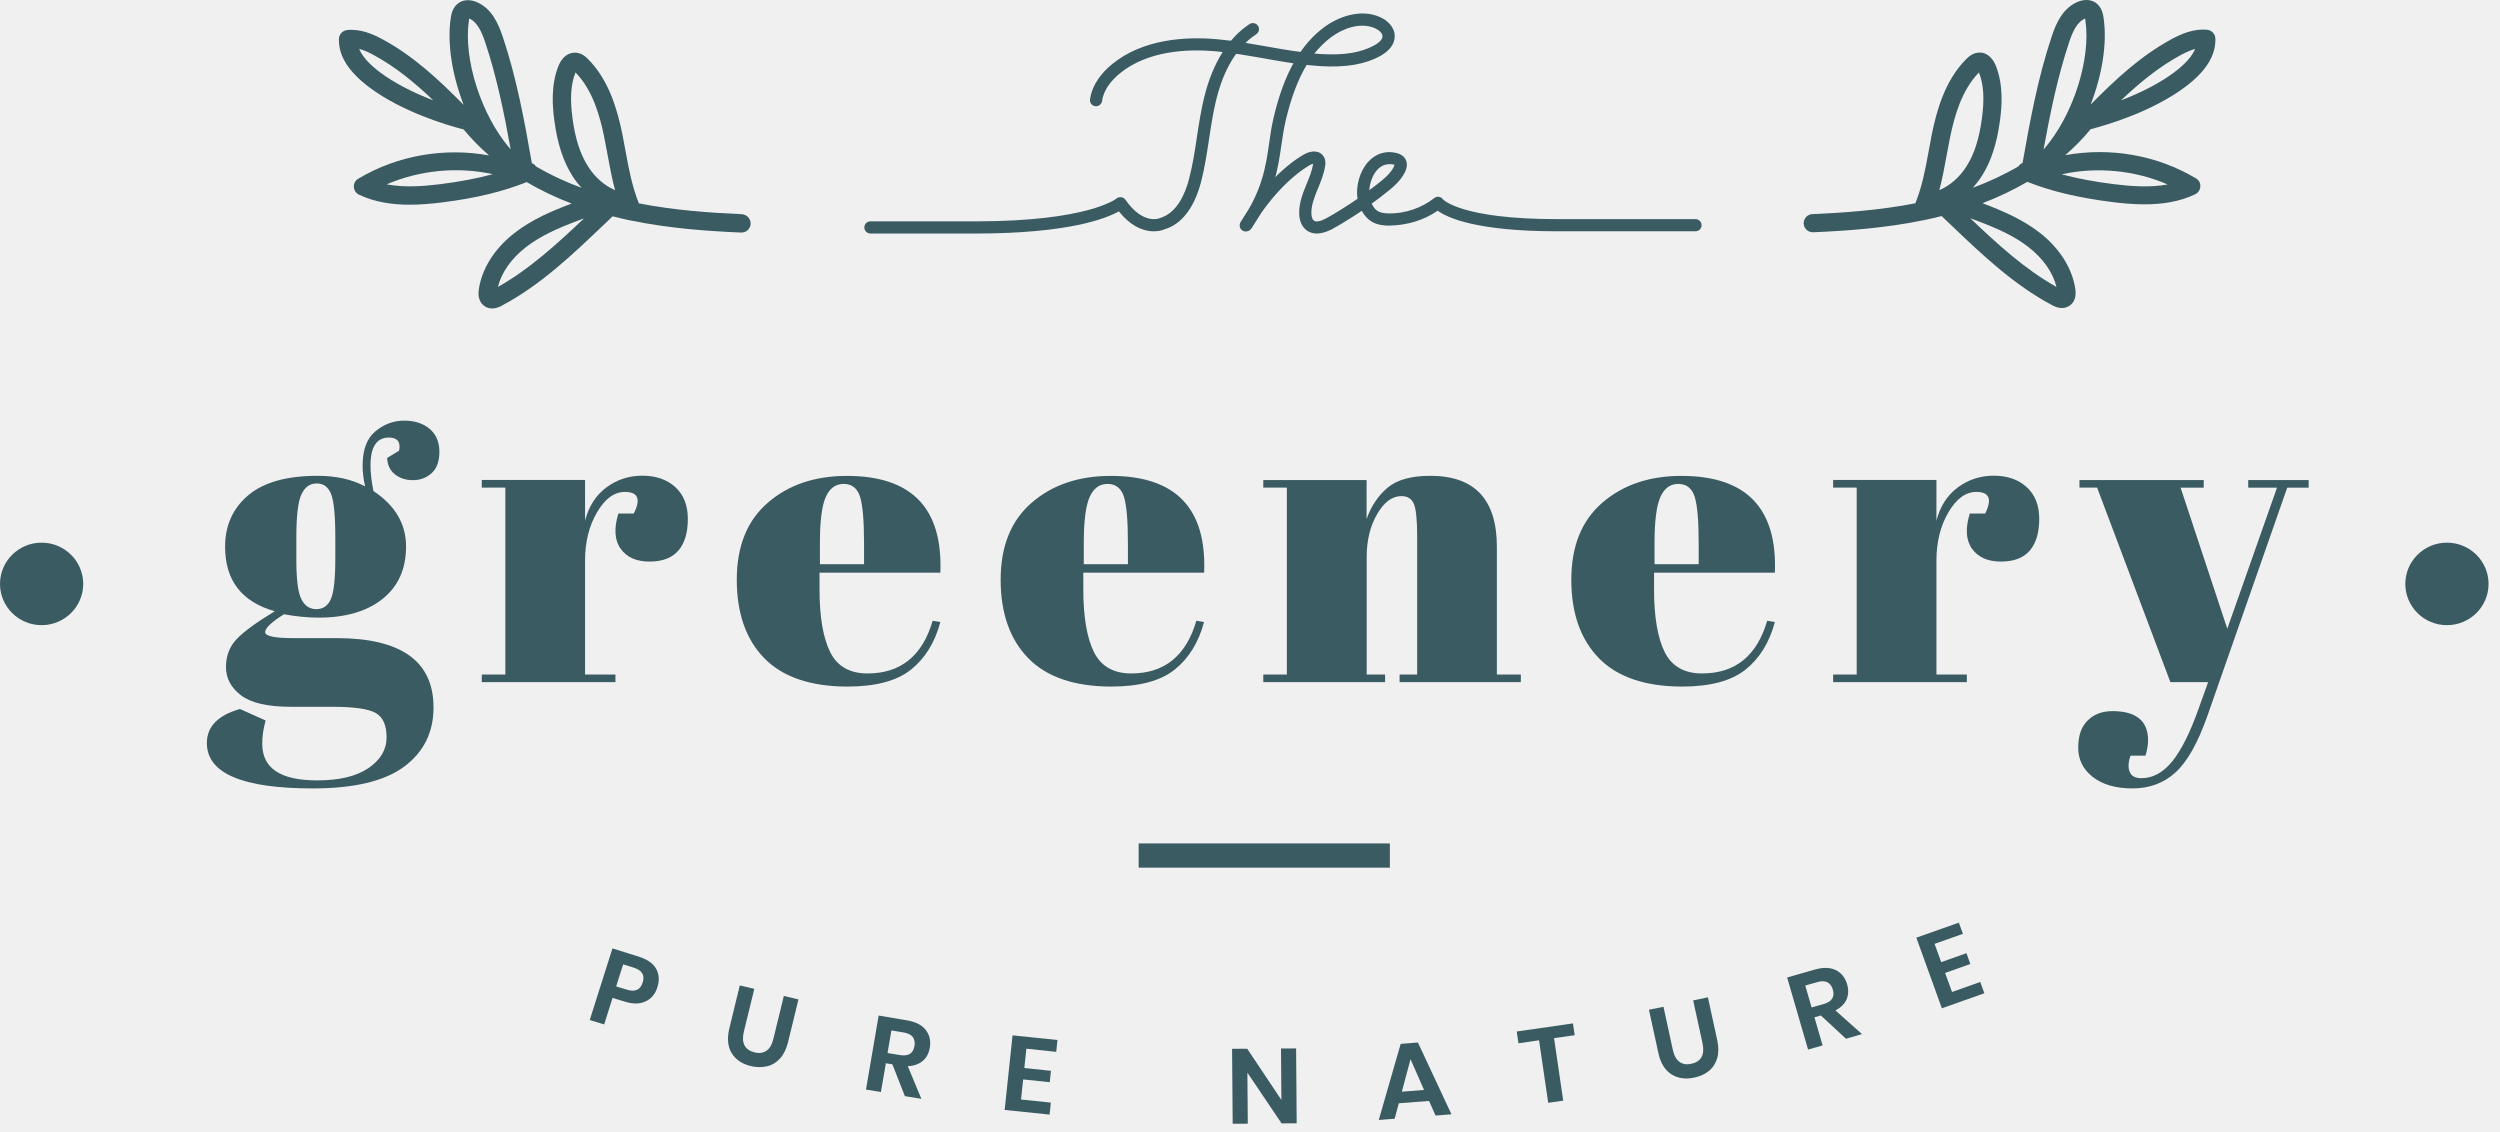
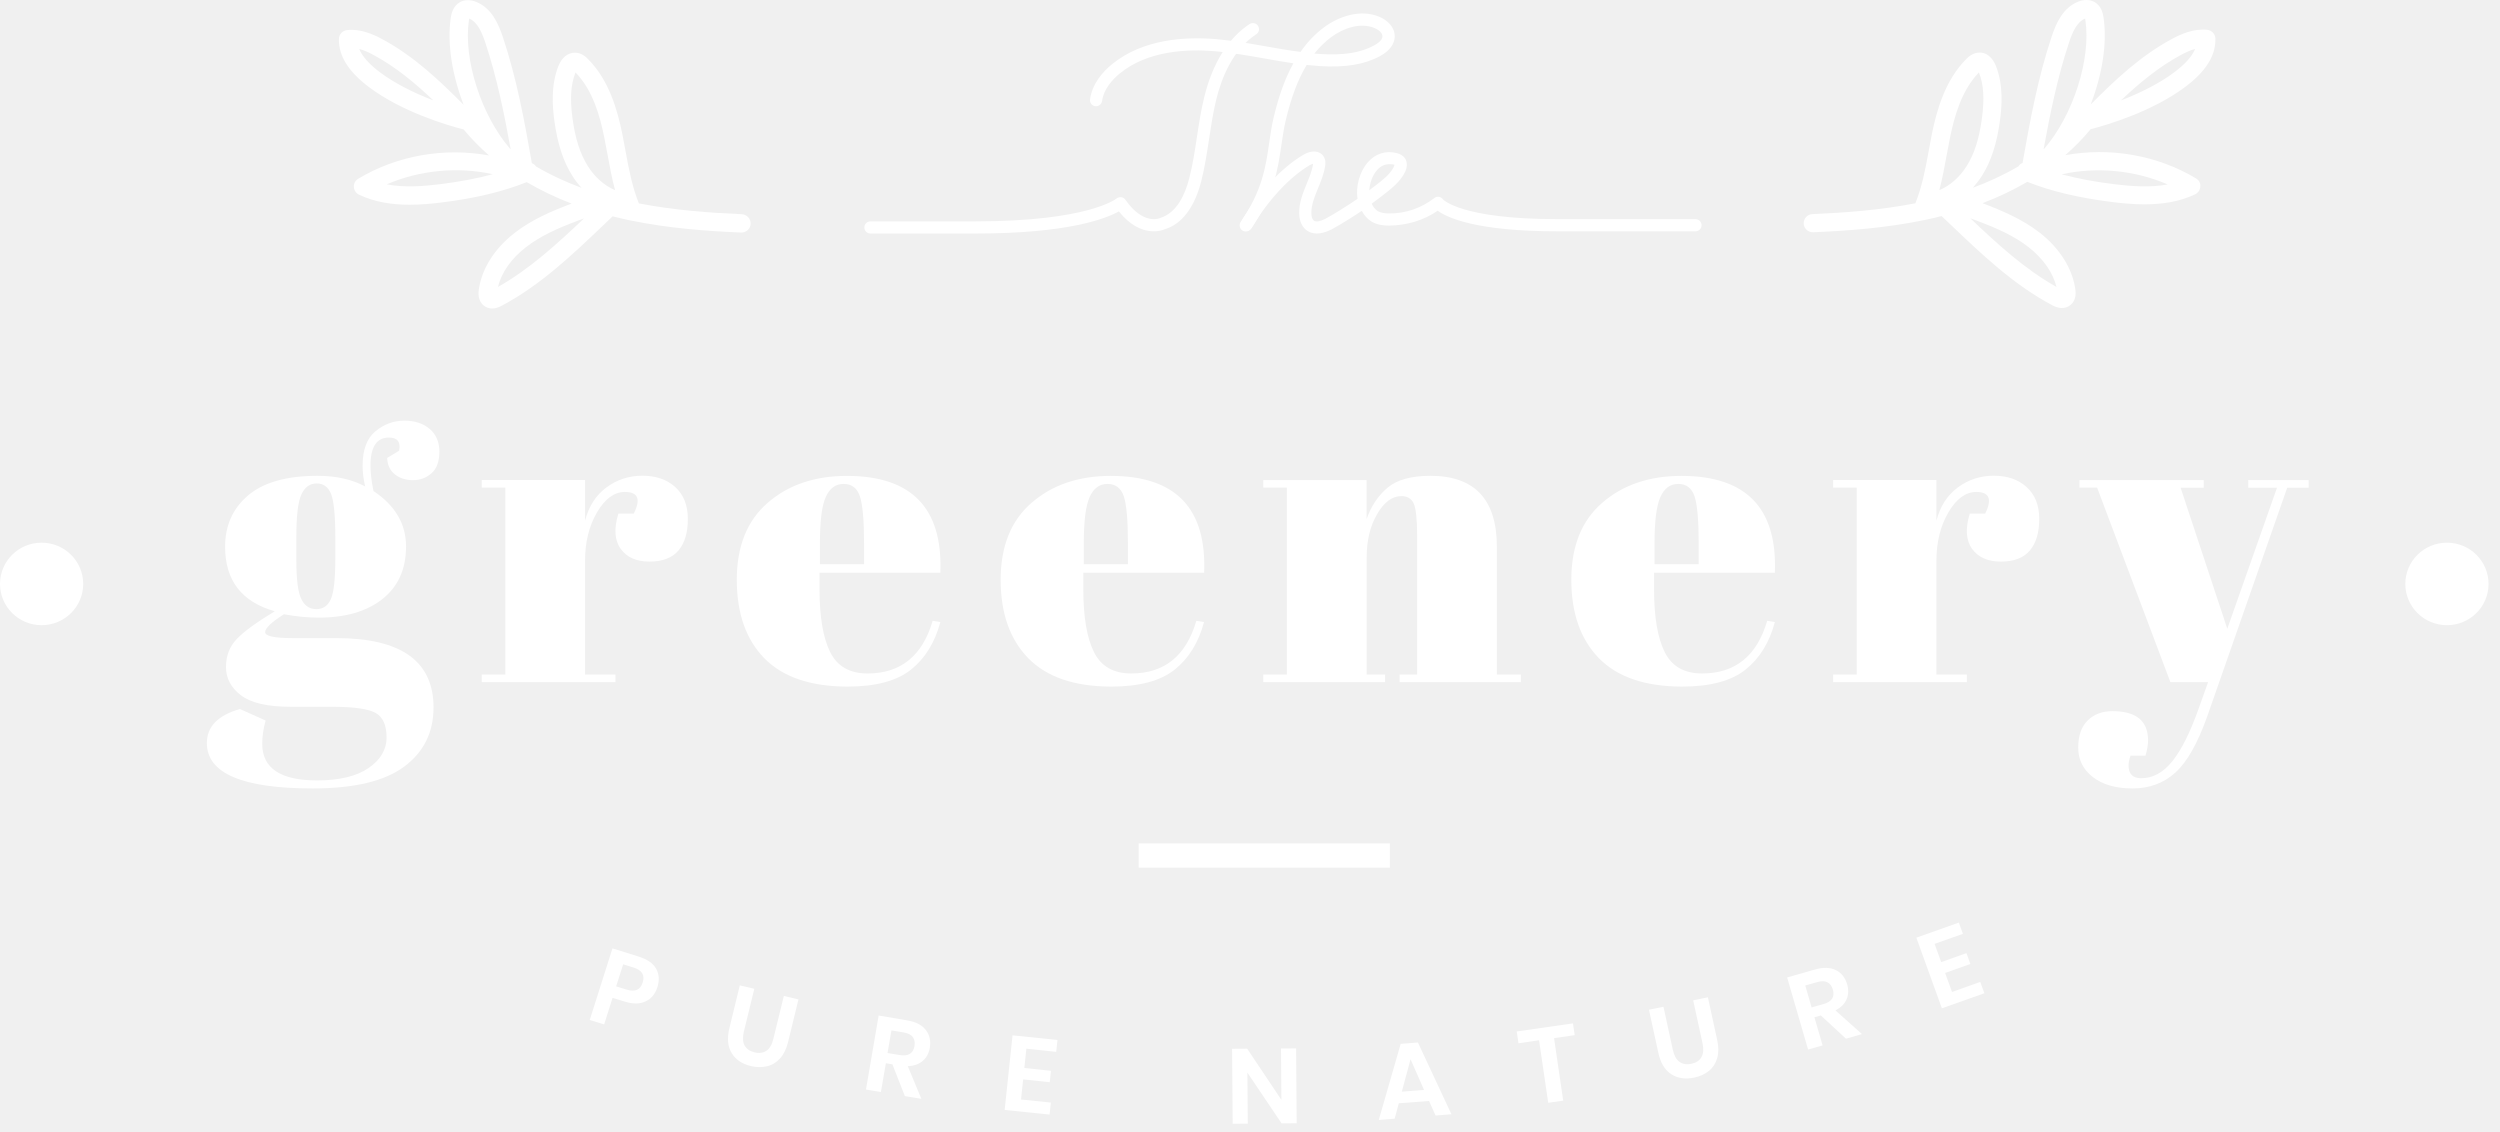
<svg xmlns="http://www.w3.org/2000/svg" width="95" height="43" viewBox="0 0 95 43" fill="none">
-   <path d="M14.712 17.401L15.167 17.126C15.234 16.792 15.101 16.627 14.778 16.627C14.312 16.627 14.079 16.983 14.079 17.691C14.079 17.97 14.116 18.294 14.193 18.661C15.019 19.208 15.43 19.912 15.43 20.768C15.43 21.623 15.13 22.288 14.534 22.761C13.938 23.235 13.127 23.47 12.109 23.47C11.686 23.47 11.246 23.426 10.79 23.341C10.313 23.642 10.076 23.87 10.076 24.02C10.076 24.171 10.424 24.248 11.116 24.248H12.779C15.241 24.248 16.474 25.125 16.474 26.88C16.474 27.827 16.104 28.576 15.36 29.13C14.615 29.685 13.456 29.96 11.883 29.96C9.202 29.96 7.861 29.384 7.861 28.235C7.861 27.611 8.28 27.181 9.117 26.942L10.094 27.379C10.005 27.691 9.965 27.989 9.965 28.268C9.965 29.193 10.661 29.655 12.049 29.655C12.897 29.655 13.549 29.497 14.004 29.186C14.46 28.873 14.69 28.484 14.69 28.022C14.69 27.559 14.553 27.251 14.275 27.093C13.997 26.935 13.445 26.858 12.623 26.858H11.046C10.168 26.858 9.539 26.711 9.157 26.421C8.776 26.131 8.587 25.771 8.587 25.349C8.587 24.923 8.724 24.567 8.994 24.285C9.265 23.998 9.75 23.646 10.442 23.227C9.183 22.871 8.554 22.056 8.554 20.775C8.554 19.968 8.846 19.318 9.431 18.822C10.016 18.326 10.898 18.081 12.068 18.081C12.771 18.081 13.375 18.216 13.875 18.484C13.808 18.194 13.779 17.93 13.779 17.695C13.779 17.093 13.941 16.656 14.267 16.388C14.593 16.12 14.956 15.984 15.36 15.984C15.763 15.984 16.085 16.091 16.33 16.3C16.574 16.509 16.697 16.799 16.697 17.163C16.697 17.53 16.6 17.802 16.404 17.978C16.208 18.154 15.971 18.246 15.697 18.246C15.419 18.246 15.193 18.172 15.012 18.029C14.819 17.879 14.723 17.673 14.712 17.401ZM11.261 20.423V21.293C11.261 22.012 11.323 22.504 11.449 22.761C11.575 23.018 11.764 23.147 12.02 23.147C12.275 23.147 12.46 23.022 12.571 22.768C12.686 22.515 12.742 21.998 12.742 21.212V20.423C12.742 19.582 12.686 19.031 12.579 18.767C12.471 18.503 12.29 18.371 12.034 18.371C11.779 18.371 11.586 18.506 11.457 18.782C11.323 19.057 11.261 19.604 11.261 20.423Z" fill="#3A5B62" />
-   <path d="M23.746 18.693C23.343 18.693 22.991 18.95 22.687 19.468C22.384 19.985 22.232 20.598 22.232 21.307V25.631H23.387V25.921H18.307V25.631H19.203V18.528H18.307V18.238H22.232V19.787C22.372 19.24 22.643 18.818 23.046 18.52C23.446 18.223 23.905 18.076 24.413 18.076C24.924 18.076 25.338 18.219 25.657 18.506C25.975 18.792 26.138 19.196 26.138 19.717C26.138 20.238 26.02 20.639 25.779 20.921C25.538 21.2 25.175 21.34 24.679 21.34C24.183 21.34 23.82 21.178 23.587 20.855C23.354 20.532 23.324 20.084 23.498 19.515H24.083C24.361 18.968 24.246 18.693 23.746 18.693Z" fill="#3A5B62" />
-   <path d="M29.046 25.015C28.346 24.299 27.998 23.304 27.998 22.03C27.998 20.756 28.391 19.78 29.179 19.101C29.964 18.422 30.968 18.084 32.182 18.084C34.645 18.084 35.83 19.31 35.733 21.762H31.142V22.394C31.142 23.447 31.279 24.244 31.549 24.784C31.819 25.323 32.293 25.591 32.967 25.591C34.226 25.591 35.052 24.923 35.441 23.59L35.733 23.638C35.526 24.413 35.156 25.015 34.619 25.444C34.082 25.874 33.275 26.09 32.201 26.09C30.797 26.087 29.746 25.727 29.046 25.015ZM31.157 21.439H32.834V20.65C32.834 19.78 32.782 19.185 32.678 18.866C32.575 18.55 32.367 18.389 32.06 18.389C31.749 18.389 31.523 18.558 31.375 18.895C31.227 19.233 31.157 19.817 31.157 20.646V21.439Z" fill="#3A5B62" />
-   <path d="M39.077 25.015C38.377 24.299 38.025 23.304 38.025 22.03C38.025 20.756 38.418 19.78 39.207 19.101C39.992 18.422 40.995 18.084 42.21 18.084C44.672 18.084 45.857 19.31 45.757 21.762H41.166V22.394C41.166 23.447 41.303 24.244 41.573 24.784C41.843 25.323 42.317 25.591 42.987 25.591C44.246 25.591 45.072 24.923 45.461 23.59L45.753 23.638C45.546 24.413 45.176 25.015 44.639 25.444C44.102 25.874 43.295 26.09 42.221 26.09C40.825 26.087 39.777 25.727 39.077 25.015ZM41.184 21.439H42.861V20.65C42.861 19.78 42.81 19.185 42.706 18.866C42.602 18.55 42.395 18.389 42.087 18.389C41.776 18.389 41.551 18.558 41.403 18.895C41.254 19.233 41.184 19.817 41.184 20.646V21.439Z" fill="#3A5B62" />
-   <path d="M48.005 18.243H51.93V19.726C52.104 19.23 52.371 18.834 52.726 18.533C53.085 18.232 53.626 18.081 54.355 18.081C56.036 18.081 56.881 18.98 56.881 20.776V25.632H57.792V25.922H53.185V25.632H53.852V20.387C53.852 19.74 53.807 19.326 53.722 19.135C53.637 18.947 53.478 18.852 53.252 18.852C52.904 18.852 52.596 19.08 52.334 19.531C52.067 19.983 51.934 20.533 51.934 21.176V25.632H52.633V25.922H48.005V25.632H48.901V18.529H48.005V18.243Z" fill="#3A5B62" />
-   <path d="M60.762 25.015C60.062 24.299 59.71 23.304 59.71 22.03C59.71 20.756 60.102 19.78 60.891 19.101C61.676 18.422 62.68 18.084 63.894 18.084C66.357 18.084 67.542 19.31 67.445 21.762H62.854V22.394C62.854 23.447 62.991 24.244 63.261 24.784C63.531 25.323 64.005 25.591 64.679 25.591C65.938 25.591 66.764 24.923 67.153 23.59L67.445 23.638C67.238 24.413 66.868 25.015 66.331 25.444C65.794 25.874 64.987 26.09 63.913 26.09C62.513 26.087 61.461 25.727 60.762 25.015ZM62.872 21.439H64.55V20.65C64.55 19.78 64.498 19.185 64.394 18.866C64.29 18.55 64.083 18.389 63.776 18.389C63.465 18.389 63.239 18.558 63.091 18.895C62.943 19.233 62.872 19.817 62.872 20.646V21.439Z" fill="#3A5B62" />
-   <path d="M75.099 18.693C74.699 18.693 74.343 18.95 74.04 19.468C73.736 19.985 73.584 20.598 73.584 21.307V25.631H74.74V25.921H69.659V25.631H70.555V18.528H69.659V18.238H73.584V19.787C73.725 19.24 73.995 18.818 74.399 18.52C74.799 18.223 75.258 18.076 75.765 18.076C76.276 18.076 76.691 18.219 77.009 18.506C77.328 18.792 77.491 19.196 77.491 19.717C77.491 20.238 77.372 20.639 77.132 20.921C76.895 21.2 76.528 21.34 76.032 21.34C75.539 21.34 75.173 21.178 74.939 20.855C74.706 20.532 74.677 20.084 74.851 19.515H75.436C75.71 18.968 75.595 18.693 75.099 18.693Z" fill="#3A5B62" />
-   <path d="M79.02 18.532V18.242H83.741V18.532H82.863L84.637 23.892L86.526 18.532H85.433V18.242H87.729V18.532H86.914L83.871 27.233C83.511 28.242 83.112 28.951 82.667 29.354C82.223 29.758 81.678 29.96 81.038 29.96C80.397 29.96 79.894 29.813 79.523 29.523C79.153 29.233 78.972 28.863 78.972 28.411C78.972 27.959 79.09 27.614 79.331 27.379C79.568 27.141 79.883 27.023 80.275 27.023C81.175 27.023 81.627 27.394 81.627 28.136C81.627 28.297 81.593 28.492 81.53 28.716H80.96C80.871 28.962 80.864 29.167 80.927 29.329C80.993 29.49 81.138 29.571 81.367 29.571C81.812 29.571 82.208 29.354 82.556 28.918C82.904 28.481 83.234 27.816 83.549 26.924L83.908 25.922H82.475L79.69 18.529H79.02V18.532Z" fill="#3A5B62" />
-   <path d="M47.339 8.797C47.294 8.797 47.25 8.786 47.209 8.757C47.102 8.687 47.076 8.544 47.146 8.437C47.968 7.24 48.101 6.326 48.227 5.442C48.275 5.122 48.32 4.792 48.401 4.454C48.594 3.639 48.838 2.964 49.149 2.406C48.772 2.351 48.394 2.284 48.027 2.218C47.424 2.112 46.798 2.002 46.179 1.947C45.109 1.855 43.606 1.925 42.547 2.795C42.277 3.019 41.94 3.378 41.88 3.837C41.862 3.962 41.743 4.05 41.621 4.036C41.495 4.021 41.403 3.903 41.421 3.779C41.503 3.173 41.917 2.718 42.255 2.442C43.436 1.473 45.061 1.389 46.224 1.488C46.861 1.543 47.498 1.657 48.112 1.763C48.542 1.84 48.979 1.917 49.42 1.972C49.679 1.598 49.979 1.286 50.316 1.036C50.853 0.636 51.693 0.324 52.43 0.644C52.708 0.765 53.004 1.022 53 1.385C52.997 1.671 52.8 1.936 52.445 2.13C51.852 2.453 51.13 2.571 50.157 2.512C49.99 2.501 49.819 2.486 49.653 2.468C49.323 3.015 49.064 3.705 48.861 4.561C48.786 4.876 48.742 5.181 48.694 5.508C48.557 6.444 48.416 7.413 47.535 8.698C47.487 8.764 47.413 8.797 47.339 8.797ZM49.945 2.035C50.023 2.042 50.105 2.046 50.182 2.053C51.06 2.108 51.704 2.005 52.219 1.726C52.312 1.675 52.534 1.539 52.534 1.381C52.534 1.253 52.389 1.132 52.241 1.069C51.682 0.831 51.023 1.088 50.59 1.407C50.353 1.583 50.142 1.793 49.945 2.035Z" fill="#3A5B62" />
-   <path d="M50.037 8.874C49.874 8.874 49.752 8.822 49.663 8.76C49.485 8.635 49.381 8.415 49.37 8.136C49.355 7.717 49.507 7.343 49.656 6.979C49.759 6.726 49.859 6.488 49.896 6.242C49.896 6.234 49.896 6.231 49.9 6.223C49.867 6.231 49.822 6.245 49.77 6.275C49 6.73 48.174 7.618 47.567 8.653C47.5 8.764 47.36 8.8 47.249 8.738C47.138 8.675 47.1 8.532 47.163 8.422C47.811 7.321 48.696 6.37 49.533 5.878C49.852 5.691 50.163 5.72 50.303 5.955C50.389 6.091 50.363 6.245 50.355 6.311C50.307 6.612 50.196 6.888 50.085 7.156C49.948 7.486 49.822 7.802 49.833 8.121C49.837 8.25 49.874 8.349 49.929 8.385C50.007 8.441 50.17 8.415 50.366 8.312C50.563 8.209 50.755 8.088 50.948 7.971L51.04 7.912C51.225 7.798 51.403 7.681 51.585 7.556C51.514 7.079 51.666 6.513 51.985 6.157C52.277 5.83 52.67 5.709 53.088 5.819C53.221 5.856 53.325 5.922 53.388 6.014C53.484 6.157 53.484 6.344 53.388 6.543C53.203 6.917 52.855 7.181 52.551 7.416L52.444 7.501C52.34 7.582 52.233 7.662 52.125 7.739C52.173 7.842 52.248 7.96 52.362 8.026C52.459 8.081 52.588 8.106 52.781 8.11C53.399 8.117 54.014 7.908 54.503 7.526C54.554 7.486 54.614 7.468 54.68 7.479C54.743 7.49 54.799 7.523 54.836 7.578C54.836 7.578 55.502 8.327 59.172 8.327H64.426C64.556 8.327 64.66 8.43 64.66 8.558C64.66 8.687 64.556 8.789 64.426 8.789H59.172C56.128 8.789 55.014 8.283 54.632 8.007C54.088 8.382 53.447 8.565 52.777 8.573C52.588 8.573 52.344 8.551 52.129 8.426C51.977 8.334 51.844 8.195 51.748 8.011C51.599 8.11 51.451 8.209 51.3 8.301L51.207 8.36C51.007 8.485 50.803 8.609 50.596 8.72C50.366 8.833 50.185 8.874 50.037 8.874ZM52.81 6.238C52.621 6.238 52.462 6.311 52.329 6.462C52.159 6.653 52.051 6.946 52.033 7.229C52.07 7.2 52.111 7.17 52.148 7.141L52.259 7.057C52.536 6.844 52.825 6.623 52.962 6.344C52.984 6.297 52.988 6.267 52.988 6.26C52.929 6.242 52.87 6.238 52.81 6.238Z" fill="#3A5B62" />
-   <path d="M37.077 8.874H33.078C32.948 8.874 32.845 8.771 32.845 8.642C32.845 8.514 32.948 8.411 33.078 8.411H37.077C41.35 8.411 42.409 7.556 42.42 7.548C42.472 7.504 42.539 7.49 42.602 7.493C42.669 7.501 42.728 7.537 42.765 7.589C43.442 8.565 44.065 8.297 44.087 8.283C44.735 8.084 45.042 7.357 45.19 6.777C45.324 6.264 45.405 5.728 45.483 5.206C45.56 4.703 45.638 4.186 45.764 3.679C46.079 2.402 46.671 1.447 47.482 0.915C47.59 0.845 47.734 0.874 47.804 0.981C47.875 1.087 47.845 1.23 47.738 1.3C46.838 1.888 46.412 2.978 46.216 3.789C46.097 4.274 46.02 4.784 45.946 5.276C45.864 5.808 45.783 6.355 45.646 6.891C45.39 7.886 44.909 8.518 44.257 8.712C44.253 8.716 43.387 9.123 42.517 8.033C42.024 8.308 40.584 8.874 37.077 8.874Z" fill="#3A5B62" />
-   <path d="M23.277 37.92L22.958 38.929L22.41 38.76L23.273 36.04L24.273 36.352C24.595 36.455 24.817 36.605 24.932 36.811C25.047 37.017 25.065 37.252 24.98 37.516C24.898 37.776 24.747 37.956 24.528 38.055C24.31 38.158 24.043 38.158 23.732 38.059L23.277 37.92ZM24.421 37.34C24.465 37.204 24.462 37.086 24.406 36.991C24.354 36.895 24.243 36.822 24.073 36.767L23.68 36.646L23.414 37.483L23.806 37.604C24.128 37.707 24.332 37.619 24.421 37.34Z" fill="#3A5B62" />
-   <path d="M28.664 37.575L28.267 39.201C28.216 39.418 28.223 39.594 28.293 39.726C28.364 39.858 28.49 39.946 28.671 39.99C28.852 40.034 29.001 40.012 29.127 39.928C29.249 39.843 29.338 39.693 29.389 39.473L29.786 37.846L30.341 37.979L29.945 39.605C29.882 39.862 29.782 40.067 29.641 40.222C29.5 40.376 29.338 40.475 29.145 40.519C28.953 40.563 28.749 40.563 28.534 40.512C28.197 40.431 27.956 40.269 27.805 40.02C27.653 39.774 27.623 39.458 27.716 39.073L28.112 37.446L28.664 37.575Z" fill="#3A5B62" />
-   <path d="M34.385 41.653L33.911 40.445L33.663 40.404L33.474 41.498L32.907 41.403L33.389 38.591L34.47 38.774C34.799 38.829 35.036 38.951 35.181 39.142C35.325 39.329 35.377 39.553 35.333 39.813C35.296 40.026 35.207 40.195 35.062 40.316C34.918 40.437 34.729 40.507 34.496 40.514L35.011 41.755L34.385 41.653ZM33.726 40.015L34.192 40.092C34.514 40.147 34.703 40.034 34.751 39.747C34.773 39.611 34.751 39.501 34.688 39.41C34.622 39.321 34.507 39.263 34.34 39.233L33.874 39.156L33.726 40.015Z" fill="#3A5B62" />
-   <path d="M39.002 39.85L38.925 40.585L39.936 40.691L39.891 41.124L38.88 41.018L38.799 41.781L39.932 41.899L39.884 42.354L38.177 42.178L38.477 39.344L40.184 39.52L40.136 39.971L39.002 39.85Z" fill="#3A5B62" />
-   <path d="M49.274 42.685L48.7 42.689L47.401 40.761L47.416 42.7L46.842 42.703L46.819 39.855L47.393 39.851L48.693 41.797L48.678 39.843L49.252 39.84L49.274 42.685Z" fill="#3A5B62" />
-   <path d="M54.303 41.836L53.155 41.924L52.996 42.512L52.393 42.559L53.226 39.667L53.881 39.615L55.155 42.343L54.551 42.391L54.303 41.836ZM54.114 41.418L53.6 40.25L53.27 41.484L54.114 41.418Z" fill="#3A5B62" />
-   <path d="M59.772 38.889L59.839 39.337L59.054 39.45L59.402 41.825L58.832 41.906L58.484 39.531L57.702 39.645L57.636 39.197L59.772 38.889Z" fill="#3A5B62" />
-   <path d="M63.212 38.257L63.567 39.891C63.615 40.111 63.697 40.262 63.819 40.35C63.938 40.438 64.093 40.464 64.275 40.423C64.456 40.386 64.582 40.302 64.656 40.17C64.73 40.041 64.741 39.865 64.697 39.649L64.341 38.015L64.9 37.898L65.256 39.531C65.311 39.788 65.311 40.016 65.252 40.214C65.193 40.412 65.089 40.574 64.938 40.695C64.786 40.82 64.6 40.904 64.382 40.948C64.045 41.022 63.752 40.977 63.508 40.82C63.264 40.662 63.097 40.39 63.016 40.005L62.66 38.371L63.212 38.257Z" fill="#3A5B62" />
-   <path d="M70.148 39.472L69.192 38.588L68.948 38.657L69.259 39.726L68.707 39.884L67.911 37.145L68.963 36.844C69.285 36.752 69.552 36.76 69.763 36.866C69.977 36.972 70.118 37.152 70.192 37.406C70.251 37.611 70.244 37.802 70.17 37.975C70.096 38.147 69.955 38.287 69.748 38.397L70.755 39.296L70.148 39.472ZM68.841 38.283L69.296 38.155C69.611 38.063 69.729 37.883 69.648 37.604C69.611 37.472 69.54 37.38 69.444 37.329C69.344 37.277 69.215 37.273 69.055 37.321L68.6 37.45L68.841 38.283Z" fill="#3A5B62" />
-   <path d="M73.514 35.867L73.766 36.561L74.725 36.22L74.873 36.631L73.914 36.972L74.177 37.695L75.25 37.314L75.406 37.743L73.791 38.316L72.821 35.632L74.436 35.06L74.591 35.485L73.514 35.867Z" fill="#3A5B62" />
-   <path d="M52.815 32.05H43.269V32.971H52.815V32.05Z" fill="#3A5B62" />
-   <path d="M28.187 8.139C26.987 8.088 25.636 7.992 24.277 7.728C24.029 7.111 23.899 6.451 23.773 5.753C23.733 5.529 23.692 5.305 23.647 5.085C23.462 4.186 23.148 3.047 22.34 2.24C22.274 2.174 22.103 2.001 21.852 2.001C21.848 2.001 21.848 2.001 21.844 2.001C21.574 2.001 21.348 2.188 21.218 2.512C20.929 3.249 20.992 4.05 21.066 4.589C21.185 5.467 21.403 6.135 21.752 6.686C21.855 6.851 21.974 7.001 22.1 7.137C21.559 6.939 20.966 6.674 20.37 6.326C20.33 6.267 20.274 6.223 20.211 6.201C19.933 4.608 19.633 2.974 19.108 1.407C18.93 0.874 18.671 0.302 18.093 0.07C17.871 -0.018 17.652 -0.014 17.478 0.081C17.197 0.239 17.149 0.551 17.13 0.672C16.982 1.656 17.186 2.864 17.619 3.984C16.701 3.059 15.731 2.137 14.538 1.495C14.179 1.3 13.701 1.087 13.19 1.142C13.016 1.161 12.883 1.304 12.879 1.48C12.864 2.126 13.242 2.724 14.035 3.319C15.268 4.241 16.934 4.744 17.619 4.92C17.908 5.268 18.23 5.599 18.585 5.907C16.893 5.599 15.101 5.9 13.613 6.792C13.501 6.858 13.438 6.979 13.446 7.104C13.453 7.229 13.527 7.343 13.642 7.398C14.253 7.688 14.916 7.779 15.571 7.779C16.001 7.779 16.427 7.739 16.827 7.688C18.089 7.53 19.108 7.28 20.015 6.92C20.544 7.229 21.111 7.504 21.722 7.735C20.978 8.014 20.2 8.345 19.545 8.859C18.785 9.453 18.304 10.217 18.193 11.014C18.137 11.403 18.323 11.579 18.437 11.649C18.526 11.704 18.619 11.722 18.704 11.722C18.871 11.722 19.015 11.645 19.074 11.612C20.541 10.834 21.752 9.677 22.922 8.561L23.281 8.22C23.496 8.275 23.707 8.323 23.921 8.371C23.929 8.374 23.936 8.374 23.947 8.374C25.417 8.679 26.873 8.782 28.161 8.837C28.165 8.837 28.172 8.837 28.176 8.837C28.361 8.837 28.517 8.69 28.524 8.506C28.532 8.312 28.38 8.15 28.187 8.139ZM14.453 2.757C14.035 2.445 13.768 2.148 13.649 1.858C13.846 1.909 14.035 2.001 14.209 2.097C15.046 2.548 15.779 3.161 16.467 3.815C15.675 3.51 14.968 3.143 14.453 2.757ZM21.866 2.761C21.866 2.757 21.866 2.757 21.87 2.754C22.533 3.433 22.803 4.428 22.962 5.224C23.007 5.441 23.047 5.661 23.088 5.882C23.17 6.326 23.251 6.781 23.373 7.225C22.973 7.056 22.607 6.741 22.34 6.315C22.048 5.852 21.859 5.272 21.755 4.494C21.655 3.749 21.689 3.216 21.866 2.761ZM17.819 0.768C17.823 0.742 17.826 0.72 17.83 0.705C18.141 0.83 18.315 1.238 18.441 1.616C18.878 2.93 19.16 4.31 19.404 5.669C19.396 5.661 19.389 5.658 19.382 5.65C18.286 4.38 17.601 2.247 17.819 0.768ZM16.738 6.998C16.086 7.078 15.364 7.133 14.694 7.005C15.949 6.465 17.393 6.326 18.723 6.619C18.134 6.781 17.478 6.902 16.738 6.998ZM18.922 10.903C19.056 10.357 19.426 9.828 19.978 9.398C20.529 8.969 21.177 8.679 21.977 8.378C22.051 8.352 22.122 8.323 22.192 8.301C21.181 9.255 20.13 10.224 18.922 10.903Z" fill="#3A5B62" />
-   <path d="M83.452 6.781C81.963 5.889 80.175 5.588 78.479 5.897C78.834 5.588 79.156 5.258 79.445 4.909C80.13 4.733 81.793 4.23 83.03 3.309C83.822 2.718 84.2 2.116 84.185 1.469C84.181 1.297 84.048 1.15 83.874 1.132C83.356 1.08 82.882 1.293 82.526 1.484C81.334 2.127 80.364 3.044 79.445 3.973C79.879 2.853 80.082 1.649 79.934 0.665C79.916 0.548 79.871 0.232 79.586 0.074C79.412 -0.021 79.194 -0.025 78.971 0.063C78.394 0.295 78.135 0.867 77.96 1.4C77.438 2.964 77.138 4.601 76.857 6.194C76.79 6.216 76.739 6.264 76.698 6.323C76.102 6.671 75.509 6.936 74.969 7.134C75.094 6.994 75.209 6.844 75.313 6.682C75.661 6.132 75.879 5.464 75.998 4.586C76.072 4.047 76.135 3.246 75.846 2.508C75.717 2.182 75.476 1.983 75.213 1.998C74.961 2.002 74.791 2.174 74.724 2.237C73.913 3.048 73.599 4.182 73.413 5.082C73.369 5.306 73.328 5.53 73.287 5.754C73.162 6.451 73.032 7.108 72.784 7.725C71.425 7.989 70.073 8.085 68.874 8.136C68.681 8.143 68.533 8.305 68.54 8.496C68.548 8.683 68.703 8.826 68.888 8.826C68.892 8.826 68.9 8.826 68.903 8.826C70.192 8.771 71.647 8.668 73.117 8.364C73.124 8.364 73.132 8.36 73.139 8.36C73.354 8.316 73.565 8.265 73.78 8.21L74.135 8.547C75.305 9.663 76.516 10.82 77.983 11.598C78.042 11.631 78.186 11.704 78.353 11.704C78.438 11.704 78.531 11.686 78.62 11.631C78.734 11.561 78.92 11.389 78.864 10.999C78.753 10.207 78.272 9.439 77.513 8.845C76.857 8.334 76.079 8.004 75.335 7.721C75.942 7.49 76.509 7.218 77.038 6.91C77.946 7.27 78.968 7.512 80.234 7.674C80.634 7.725 81.06 7.765 81.489 7.765C82.141 7.765 82.808 7.674 83.415 7.384C83.53 7.328 83.607 7.215 83.611 7.09C83.626 6.969 83.563 6.848 83.452 6.781ZM82.859 2.097C83.034 2.005 83.222 1.91 83.415 1.859C83.296 2.149 83.026 2.446 82.608 2.758C82.093 3.143 81.386 3.511 80.597 3.815C81.289 3.158 82.026 2.549 82.859 2.097ZM78.623 1.616C78.749 1.234 78.92 0.831 79.234 0.706C79.238 0.721 79.242 0.743 79.245 0.768C79.464 2.248 78.779 4.381 77.679 5.654C77.672 5.658 77.664 5.665 77.657 5.669C77.905 4.311 78.186 2.931 78.623 1.616ZM73.976 5.882C74.017 5.662 74.058 5.442 74.102 5.225C74.265 4.432 74.535 3.437 75.198 2.754C75.198 2.758 75.198 2.758 75.202 2.762C75.38 3.213 75.413 3.749 75.313 4.498C75.209 5.273 75.024 5.853 74.728 6.319C74.465 6.737 74.095 7.057 73.695 7.226C73.813 6.778 73.895 6.323 73.976 5.882ZM78.146 10.904C76.935 10.225 75.883 9.259 74.872 8.294C74.943 8.32 75.017 8.345 75.091 8.375C75.894 8.676 76.542 8.966 77.09 9.395C77.642 9.828 78.012 10.357 78.146 10.904ZM80.327 6.998C79.582 6.906 78.931 6.781 78.342 6.624C79.671 6.33 81.119 6.466 82.371 7.009C81.704 7.134 80.982 7.079 80.327 6.998Z" fill="#3A5B62" />
-   <path d="M1.581 23.756C2.454 23.756 3.162 23.054 3.162 22.189C3.162 21.323 2.454 20.621 1.581 20.621C0.708 20.621 0 21.323 0 22.189C0 23.054 0.708 23.756 1.581 23.756Z" fill="#3A5B62" />
-   <path d="M92.984 23.756C93.857 23.756 94.565 23.054 94.565 22.189C94.565 21.323 93.857 20.621 92.984 20.621C92.11 20.621 91.402 21.323 91.402 22.189C91.402 23.054 92.11 23.756 92.984 23.756Z" fill="#3A5B62" />
+   <path d="M14.712 17.402L15.167 17.127C15.234 16.793 15.101 16.627 14.778 16.627C14.312 16.627 14.079 16.983 14.079 17.692C14.079 17.971 14.116 18.294 14.193 18.661C15.019 19.208 15.43 19.913 15.43 20.768C15.43 21.624 15.13 22.288 14.534 22.762C13.938 23.235 13.127 23.47 12.109 23.47C11.686 23.47 11.246 23.426 10.79 23.342C10.313 23.643 10.076 23.87 10.076 24.021C10.076 24.171 10.424 24.248 11.116 24.248H12.779C15.241 24.248 16.474 25.126 16.474 26.881C16.474 27.828 16.104 28.577 15.36 29.131C14.615 29.685 13.456 29.961 11.883 29.961C9.202 29.961 7.861 29.384 7.861 28.235C7.861 27.611 8.28 27.182 9.117 26.943L10.094 27.38C10.005 27.692 9.965 27.989 9.965 28.268C9.965 29.193 10.661 29.656 12.049 29.656C12.897 29.656 13.549 29.498 14.004 29.186C14.46 28.874 14.69 28.485 14.69 28.022C14.69 27.56 14.553 27.251 14.275 27.093C13.997 26.936 13.445 26.858 12.623 26.858H11.046C10.168 26.858 9.539 26.712 9.157 26.422C8.776 26.132 8.587 25.772 8.587 25.35C8.587 24.924 8.724 24.568 8.994 24.285C9.265 23.999 9.75 23.646 10.442 23.228C9.183 22.872 8.554 22.057 8.554 20.776C8.554 19.968 8.846 19.318 9.431 18.823C10.016 18.327 10.898 18.081 12.068 18.081C12.771 18.081 13.375 18.217 13.875 18.485C13.808 18.195 13.779 17.93 13.779 17.696C13.779 17.093 13.941 16.657 14.267 16.389C14.593 16.121 14.956 15.985 15.36 15.985C15.763 15.985 16.085 16.091 16.33 16.301C16.574 16.51 16.697 16.8 16.697 17.163C16.697 17.53 16.6 17.802 16.404 17.978C16.208 18.154 15.971 18.246 15.697 18.246C15.419 18.246 15.193 18.173 15.012 18.03C14.819 17.879 14.723 17.674 14.712 17.402ZM11.261 20.423V21.293C11.261 22.013 11.323 22.505 11.449 22.762C11.575 23.019 11.764 23.147 12.02 23.147C12.275 23.147 12.46 23.022 12.571 22.769C12.686 22.516 12.742 21.998 12.742 21.212V20.423C12.742 19.582 12.686 19.032 12.579 18.767C12.471 18.503 12.29 18.371 12.034 18.371C11.779 18.371 11.586 18.507 11.457 18.782C11.323 19.058 11.261 19.605 11.261 20.423Z" fill="white" />
+   <path d="M23.746 18.694C23.343 18.694 22.991 18.951 22.687 19.468C22.384 19.986 22.232 20.599 22.232 21.308V25.632H23.387V25.922H18.307V25.632H19.203V18.529H18.307V18.239H22.232V19.788C22.372 19.241 22.643 18.819 23.046 18.521C23.446 18.224 23.905 18.077 24.413 18.077C24.924 18.077 25.338 18.22 25.657 18.507C25.975 18.793 26.138 19.197 26.138 19.718C26.138 20.239 26.02 20.64 25.779 20.922C25.538 21.201 25.175 21.341 24.679 21.341C24.183 21.341 23.82 21.179 23.587 20.856C23.354 20.533 23.324 20.085 23.498 19.516H24.083C24.361 18.969 24.246 18.694 23.746 18.694Z" fill="white" />
+   <path d="M29.046 25.015C28.346 24.299 27.998 23.305 27.998 22.031C27.998 20.757 28.391 19.78 29.179 19.101C29.964 18.422 30.968 18.084 32.182 18.084C34.645 18.084 35.83 19.311 35.733 21.763H31.142V22.394C31.142 23.448 31.279 24.244 31.549 24.784C31.819 25.324 32.293 25.592 32.967 25.592C34.226 25.592 35.052 24.924 35.441 23.591L35.733 23.639C35.526 24.413 35.156 25.015 34.619 25.445C34.082 25.874 33.275 26.091 32.201 26.091C30.797 26.087 29.746 25.728 29.046 25.015ZM31.157 21.44H32.834V20.651C32.834 19.78 32.782 19.186 32.678 18.866C32.575 18.551 32.367 18.389 32.06 18.389C31.749 18.389 31.523 18.558 31.375 18.896C31.227 19.233 31.157 19.817 31.157 20.647V21.44Z" fill="white" />
+   <path d="M39.077 25.015C38.377 24.299 38.025 23.305 38.025 22.031C38.025 20.757 38.418 19.78 39.207 19.101C39.992 18.422 40.995 18.084 42.21 18.084C44.672 18.084 45.857 19.311 45.757 21.763H41.166V22.394C41.166 23.448 41.303 24.244 41.573 24.784C41.843 25.324 42.317 25.592 42.987 25.592C44.246 25.592 45.072 24.924 45.461 23.591L45.753 23.639C45.546 24.413 45.176 25.015 44.639 25.445C44.102 25.874 43.295 26.091 42.221 26.091C40.825 26.087 39.777 25.728 39.077 25.015ZM41.184 21.44H42.861V20.651C42.861 19.78 42.81 19.186 42.706 18.866C42.602 18.551 42.395 18.389 42.087 18.389C41.776 18.389 41.551 18.558 41.403 18.896C41.254 19.233 41.184 19.817 41.184 20.647V21.44Z" fill="white" />
+   <path d="M48.005 18.243H51.93V19.726C52.104 19.23 52.371 18.834 52.726 18.533C53.085 18.232 53.626 18.081 54.355 18.081C56.036 18.081 56.881 18.98 56.881 20.776V25.632H57.792V25.922H53.185V25.632H53.852V20.387C53.852 19.74 53.807 19.326 53.722 19.135C53.637 18.947 53.478 18.852 53.252 18.852C52.904 18.852 52.596 19.08 52.334 19.531C52.067 19.983 51.934 20.533 51.934 21.176V25.632H52.633V25.922H48.005V25.632H48.901V18.529H48.005V18.243Z" fill="white" />
+   <path d="M60.762 25.015C60.062 24.299 59.71 23.305 59.71 22.031C59.71 20.757 60.102 19.78 60.891 19.101C61.676 18.422 62.68 18.084 63.894 18.084C66.357 18.084 67.542 19.311 67.445 21.763H62.854V22.394C62.854 23.448 62.991 24.244 63.261 24.784C63.531 25.324 64.005 25.592 64.679 25.592C65.938 25.592 66.764 24.924 67.153 23.591L67.445 23.639C67.238 24.413 66.868 25.015 66.331 25.445C65.794 25.874 64.987 26.091 63.913 26.091C62.513 26.087 61.461 25.728 60.762 25.015ZM62.872 21.44H64.55V20.651C64.55 19.78 64.498 19.186 64.394 18.866C64.29 18.551 64.083 18.389 63.776 18.389C63.465 18.389 63.239 18.558 63.091 18.896C62.943 19.233 62.872 19.817 62.872 20.647V21.44Z" fill="white" />
+   <path d="M75.099 18.694C74.699 18.694 74.343 18.951 74.04 19.468C73.736 19.986 73.584 20.599 73.584 21.308V25.632H74.74V25.922H69.659V25.632H70.555V18.529H69.659V18.239H73.584V19.788C73.725 19.241 73.995 18.819 74.399 18.521C74.799 18.224 75.258 18.077 75.765 18.077C76.276 18.077 76.691 18.22 77.009 18.507C77.328 18.793 77.491 19.197 77.491 19.718C77.491 20.239 77.372 20.64 77.132 20.922C76.895 21.201 76.528 21.341 76.032 21.341C75.539 21.341 75.173 21.179 74.939 20.856C74.706 20.533 74.677 20.085 74.851 19.516H75.436C75.71 18.969 75.595 18.694 75.099 18.694Z" fill="white" />
+   <path d="M79.02 18.533V18.243H83.741V18.533H82.863L84.637 23.892L86.526 18.533H85.433V18.243H87.729V18.533H86.914L83.871 27.233C83.511 28.243 83.112 28.951 82.667 29.355C82.223 29.759 81.678 29.961 81.038 29.961C80.397 29.961 79.894 29.814 79.523 29.524C79.153 29.234 78.972 28.863 78.972 28.412C78.972 27.96 79.09 27.615 79.331 27.38C79.568 27.141 79.883 27.024 80.275 27.024C81.175 27.024 81.627 27.395 81.627 28.136C81.627 28.298 81.593 28.492 81.53 28.716H80.96C80.871 28.962 80.864 29.168 80.927 29.329C80.993 29.491 81.138 29.572 81.367 29.572C81.812 29.572 82.208 29.355 82.556 28.918C82.904 28.481 83.234 27.817 83.549 26.925L83.908 25.922H82.475L79.69 18.529H79.02V18.533Z" fill="white" />
+   <path d="M47.339 8.797C47.294 8.797 47.25 8.786 47.209 8.757C47.102 8.687 47.076 8.544 47.146 8.437C47.968 7.24 48.101 6.326 48.227 5.442C48.275 5.122 48.32 4.792 48.401 4.454C48.594 3.639 48.838 2.964 49.149 2.406C48.772 2.351 48.394 2.284 48.027 2.218C47.424 2.112 46.798 2.002 46.179 1.947C45.109 1.855 43.606 1.925 42.547 2.795C42.277 3.019 41.94 3.378 41.88 3.837C41.862 3.962 41.743 4.05 41.621 4.036C41.495 4.021 41.403 3.903 41.421 3.779C41.503 3.173 41.917 2.718 42.255 2.442C43.436 1.473 45.061 1.389 46.224 1.488C46.861 1.543 47.498 1.657 48.112 1.763C48.542 1.84 48.979 1.917 49.42 1.972C49.679 1.598 49.979 1.286 50.316 1.036C50.853 0.636 51.693 0.324 52.43 0.644C52.708 0.765 53.004 1.022 53 1.385C52.997 1.671 52.8 1.936 52.445 2.13C51.852 2.453 51.13 2.571 50.157 2.512C49.99 2.501 49.819 2.486 49.653 2.468C49.323 3.015 49.064 3.705 48.861 4.561C48.786 4.876 48.742 5.181 48.694 5.508C48.557 6.444 48.416 7.413 47.535 8.698C47.487 8.764 47.413 8.797 47.339 8.797ZM49.945 2.035C50.023 2.042 50.105 2.046 50.182 2.053C51.06 2.108 51.704 2.005 52.219 1.726C52.312 1.675 52.534 1.539 52.534 1.381C52.534 1.253 52.389 1.132 52.241 1.069C51.682 0.831 51.023 1.088 50.59 1.407C50.353 1.583 50.142 1.793 49.945 2.035Z" fill="white" />
+   <path d="M50.037 8.874C49.874 8.874 49.752 8.823 49.663 8.76C49.485 8.636 49.381 8.415 49.37 8.136C49.355 7.718 49.507 7.343 49.656 6.98C49.759 6.727 49.859 6.488 49.896 6.242C49.896 6.235 49.896 6.231 49.9 6.224C49.867 6.231 49.822 6.246 49.77 6.275C49 6.73 48.174 7.619 47.567 8.654C47.5 8.764 47.36 8.801 47.249 8.738C47.138 8.676 47.1 8.533 47.163 8.423C47.811 7.321 48.696 6.371 49.533 5.879C49.852 5.691 50.163 5.721 50.303 5.956C50.389 6.092 50.363 6.246 50.355 6.312C50.307 6.613 50.196 6.888 50.085 7.156C49.948 7.487 49.822 7.802 49.833 8.122C49.837 8.25 49.874 8.349 49.929 8.386C50.007 8.441 50.17 8.415 50.366 8.313C50.563 8.21 50.755 8.089 50.948 7.971L51.04 7.912C51.225 7.799 51.403 7.681 51.585 7.556C51.514 7.079 51.666 6.514 51.985 6.158C52.277 5.831 52.67 5.71 53.088 5.82C53.221 5.857 53.325 5.923 53.388 6.014C53.484 6.158 53.484 6.345 53.388 6.543C53.203 6.918 52.855 7.182 52.551 7.417L52.444 7.501C52.34 7.582 52.233 7.663 52.125 7.74C52.173 7.843 52.248 7.96 52.362 8.026C52.459 8.081 52.588 8.107 52.781 8.111C53.399 8.118 54.014 7.909 54.503 7.527C54.554 7.487 54.614 7.468 54.68 7.479C54.743 7.49 54.799 7.523 54.836 7.578C54.836 7.578 55.502 8.327 59.172 8.327H64.426C64.556 8.327 64.66 8.43 64.66 8.559C64.66 8.687 64.556 8.79 64.426 8.79H59.172C56.128 8.79 55.014 8.283 54.632 8.008C54.088 8.382 53.447 8.566 52.777 8.573C52.588 8.573 52.344 8.551 52.129 8.426C51.977 8.335 51.844 8.195 51.748 8.012C51.599 8.111 51.451 8.21 51.3 8.302L51.207 8.36C51.007 8.485 50.803 8.61 50.596 8.72C50.366 8.834 50.185 8.874 50.037 8.874ZM52.81 6.238C52.621 6.238 52.462 6.312 52.329 6.462C52.159 6.653 52.051 6.947 52.033 7.23C52.07 7.2 52.111 7.171 52.148 7.141L52.259 7.057C52.536 6.844 52.825 6.624 52.962 6.345C52.984 6.297 52.988 6.268 52.988 6.26C52.929 6.242 52.87 6.238 52.81 6.238Z" fill="white" />
+   <path d="M37.077 8.874H33.078C32.948 8.874 32.845 8.771 32.845 8.643C32.845 8.514 32.948 8.412 33.078 8.412H37.077C41.35 8.412 42.409 7.556 42.42 7.549C42.472 7.505 42.539 7.49 42.602 7.494C42.669 7.501 42.728 7.538 42.765 7.589C43.442 8.566 44.065 8.298 44.087 8.283C44.735 8.085 45.042 7.358 45.19 6.778C45.324 6.264 45.405 5.728 45.483 5.207C45.56 4.704 45.638 4.186 45.764 3.68C46.079 2.402 46.671 1.448 47.482 0.915C47.59 0.846 47.734 0.875 47.804 0.981C47.875 1.088 47.845 1.231 47.738 1.301C46.838 1.888 46.412 2.978 46.216 3.79C46.097 4.274 46.02 4.785 45.946 5.276C45.864 5.809 45.783 6.356 45.646 6.892C45.39 7.887 44.909 8.518 44.257 8.713C44.253 8.716 43.387 9.124 42.517 8.033C42.024 8.309 40.584 8.874 37.077 8.874Z" fill="white" />
+   <path d="M23.277 37.919L22.958 38.928L22.41 38.759L23.273 36.039L24.273 36.351C24.595 36.454 24.817 36.604 24.932 36.81C25.047 37.016 25.065 37.251 24.98 37.515C24.898 37.776 24.747 37.955 24.528 38.054C24.31 38.157 24.043 38.157 23.732 38.058L23.277 37.919ZM24.421 37.339C24.465 37.203 24.462 37.085 24.406 36.99C24.354 36.894 24.243 36.821 24.073 36.766L23.68 36.645L23.414 37.482L23.806 37.603C24.128 37.706 24.332 37.618 24.421 37.339Z" fill="white" />
+   <path d="M28.664 37.574L28.267 39.2C28.216 39.417 28.223 39.593 28.293 39.725C28.364 39.857 28.49 39.945 28.671 39.989C28.852 40.033 29.001 40.011 29.127 39.927C29.249 39.843 29.338 39.692 29.389 39.472L29.786 37.846L30.341 37.978L29.945 39.604C29.882 39.861 29.782 40.066 29.641 40.221C29.5 40.375 29.338 40.474 29.145 40.518C28.953 40.562 28.749 40.562 28.534 40.511C28.197 40.43 27.956 40.268 27.805 40.019C27.653 39.773 27.623 39.457 27.716 39.072L28.112 37.445L28.664 37.574Z" fill="white" />
+   <path d="M34.385 41.652L33.911 40.444L33.663 40.404L33.474 41.498L32.907 41.402L33.389 38.59L34.47 38.774C34.799 38.829 35.036 38.95 35.181 39.141C35.325 39.328 35.377 39.552 35.333 39.813C35.296 40.026 35.207 40.195 35.062 40.316C34.918 40.437 34.729 40.507 34.496 40.514L35.011 41.755L34.385 41.652ZM33.726 40.015L34.192 40.092C34.514 40.147 34.703 40.033 34.751 39.747C34.773 39.611 34.751 39.501 34.688 39.409C34.622 39.321 34.507 39.262 34.34 39.233L33.874 39.156L33.726 40.015Z" fill="white" />
+   <path d="M39.002 39.85L38.925 40.584L39.936 40.691L39.891 41.124L38.88 41.017L38.799 41.781L39.932 41.898L39.884 42.354L38.177 42.177L38.477 39.343L40.184 39.52L40.136 39.971L39.002 39.85Z" fill="white" />
+   <path d="M49.274 42.684L48.7 42.688L47.401 40.76L47.416 42.699L46.842 42.702L46.819 39.854L47.393 39.85L48.693 41.795L48.678 39.843L49.252 39.839L49.274 42.684Z" fill="white" />
+   <path d="M54.303 41.836L53.155 41.924L52.996 42.511L52.393 42.559L53.226 39.666L53.881 39.615L55.155 42.342L54.551 42.39L54.303 41.836ZM54.114 41.417L53.6 40.25L53.27 41.483L54.114 41.417Z" fill="white" />
+   <path d="M59.772 38.888L59.839 39.336L59.054 39.449L59.402 41.825L58.832 41.905L58.484 39.53L57.702 39.644L57.636 39.196L59.772 38.888Z" fill="white" />
+   <path d="M63.212 38.257L63.567 39.89C63.615 40.111 63.697 40.261 63.819 40.349C63.938 40.437 64.093 40.463 64.275 40.423C64.456 40.386 64.582 40.301 64.656 40.169C64.73 40.041 64.741 39.865 64.697 39.648L64.341 38.014L64.9 37.897L65.256 39.531C65.311 39.788 65.311 40.015 65.252 40.213C65.193 40.412 65.089 40.573 64.938 40.694C64.786 40.819 64.6 40.904 64.382 40.948C64.045 41.021 63.752 40.977 63.508 40.819C63.264 40.661 63.097 40.39 63.016 40.004L62.66 38.37L63.212 38.257Z" fill="white" />
+   <path d="M70.148 39.471L69.192 38.587L68.948 38.657L69.259 39.725L68.707 39.883L67.911 37.144L68.963 36.843C69.285 36.751 69.552 36.759 69.763 36.865C69.977 36.971 70.118 37.151 70.192 37.405C70.251 37.61 70.244 37.801 70.17 37.974C70.096 38.146 69.955 38.286 69.748 38.396L70.755 39.295L70.148 39.471ZM68.841 38.282L69.296 38.154C69.611 38.062 69.729 37.882 69.648 37.603C69.611 37.471 69.54 37.379 69.444 37.328C69.344 37.276 69.215 37.273 69.055 37.32L68.6 37.449L68.841 38.282Z" fill="white" />
+   <path d="M73.514 35.867L73.766 36.561L74.725 36.219L74.873 36.63L73.914 36.972L74.177 37.695L75.25 37.313L75.406 37.743L73.791 38.315L72.821 35.632L74.436 35.059L74.591 35.485L73.514 35.867Z" fill="white" />
+   <path d="M52.815 32.049H43.269V32.971H52.815V32.049Z" fill="white" />
+   <path d="M28.187 8.14C26.987 8.088 25.636 7.993 24.277 7.729C24.029 7.112 23.899 6.451 23.773 5.754C23.733 5.53 23.692 5.306 23.647 5.085C23.462 4.186 23.148 3.048 22.34 2.24C22.274 2.174 22.103 2.002 21.852 2.002C21.848 2.002 21.848 2.002 21.844 2.002C21.574 2.002 21.348 2.189 21.218 2.512C20.929 3.25 20.992 4.05 21.066 4.59C21.185 5.467 21.403 6.135 21.752 6.686C21.855 6.851 21.974 7.002 22.1 7.138C21.559 6.939 20.966 6.675 20.37 6.326C20.33 6.267 20.274 6.223 20.211 6.201C19.933 4.608 19.633 2.975 19.108 1.407C18.93 0.875 18.671 0.302 18.093 0.071C17.871 -0.017 17.652 -0.014 17.478 0.082C17.197 0.24 17.149 0.552 17.13 0.673C16.982 1.657 17.186 2.864 17.619 3.984C16.701 3.059 15.731 2.138 14.538 1.495C14.179 1.301 13.701 1.088 13.19 1.143C13.016 1.161 12.883 1.304 12.879 1.48C12.864 2.127 13.242 2.725 14.035 3.32C15.268 4.241 16.934 4.744 17.619 4.92C17.908 5.269 18.23 5.599 18.585 5.908C16.893 5.599 15.101 5.9 13.613 6.792C13.501 6.859 13.438 6.98 13.446 7.104C13.453 7.229 13.527 7.343 13.642 7.398C14.253 7.688 14.916 7.78 15.571 7.78C16.001 7.78 16.427 7.74 16.827 7.688C18.089 7.53 19.108 7.281 20.015 6.921C20.544 7.229 21.111 7.505 21.722 7.736C20.978 8.015 20.2 8.345 19.545 8.859C18.785 9.454 18.304 10.217 18.193 11.014C18.137 11.403 18.323 11.579 18.437 11.649C18.526 11.704 18.619 11.723 18.704 11.723C18.871 11.723 19.015 11.646 19.074 11.613C20.541 10.834 21.752 9.678 22.922 8.562L23.281 8.22C23.496 8.276 23.707 8.323 23.921 8.371C23.929 8.375 23.936 8.375 23.947 8.375C25.417 8.679 26.873 8.782 28.161 8.837C28.165 8.837 28.172 8.837 28.176 8.837C28.361 8.837 28.517 8.69 28.524 8.507C28.532 8.312 28.38 8.151 28.187 8.14ZM14.453 2.758C14.035 2.446 13.768 2.149 13.649 1.859C13.846 1.91 14.035 2.002 14.209 2.097C15.046 2.549 15.779 3.162 16.467 3.815C15.675 3.511 14.968 3.143 14.453 2.758ZM21.866 2.762C21.866 2.758 21.866 2.758 21.87 2.754C22.533 3.433 22.803 4.428 22.962 5.225C23.007 5.442 23.047 5.662 23.088 5.882C23.17 6.326 23.251 6.781 23.373 7.226C22.973 7.057 22.607 6.741 22.34 6.315C22.048 5.853 21.859 5.273 21.755 4.494C21.655 3.749 21.689 3.217 21.866 2.762ZM17.819 0.768C17.823 0.743 17.826 0.721 17.83 0.706C18.141 0.831 18.315 1.238 18.441 1.616C18.878 2.931 19.16 4.311 19.404 5.669C19.396 5.662 19.389 5.658 19.382 5.651C18.286 4.381 17.601 2.248 17.819 0.768ZM16.738 6.998C16.086 7.079 15.364 7.134 14.694 7.005C15.949 6.466 17.393 6.326 18.723 6.62C18.134 6.781 17.478 6.903 16.738 6.998ZM18.922 10.904C19.056 10.357 19.426 9.828 19.978 9.399C20.529 8.969 21.177 8.679 21.977 8.378C22.051 8.353 22.122 8.323 22.192 8.301C21.181 9.256 20.13 10.225 18.922 10.904Z" fill="white" />
+   <path d="M83.452 6.781C81.963 5.889 80.175 5.588 78.479 5.897C78.834 5.588 79.156 5.258 79.445 4.909C80.13 4.733 81.793 4.23 83.03 3.309C83.822 2.718 84.2 2.116 84.185 1.469C84.181 1.297 84.048 1.15 83.874 1.132C83.356 1.08 82.882 1.293 82.526 1.484C81.334 2.127 80.364 3.044 79.445 3.973C79.879 2.853 80.082 1.649 79.934 0.665C79.916 0.548 79.871 0.232 79.586 0.074C79.412 -0.021 79.194 -0.025 78.971 0.063C78.394 0.295 78.135 0.867 77.96 1.4C77.438 2.964 77.138 4.601 76.857 6.194C76.79 6.216 76.739 6.264 76.698 6.323C76.102 6.671 75.509 6.936 74.969 7.134C75.094 6.994 75.209 6.844 75.313 6.682C75.661 6.132 75.879 5.464 75.998 4.586C76.072 4.047 76.135 3.246 75.846 2.508C75.717 2.182 75.476 1.983 75.213 1.998C74.961 2.002 74.791 2.174 74.724 2.237C73.913 3.048 73.599 4.182 73.413 5.082C73.369 5.306 73.328 5.53 73.287 5.754C73.162 6.451 73.032 7.108 72.784 7.725C71.425 7.989 70.073 8.085 68.874 8.136C68.681 8.143 68.533 8.305 68.54 8.496C68.548 8.683 68.703 8.826 68.888 8.826C68.892 8.826 68.9 8.826 68.903 8.826C70.192 8.771 71.647 8.668 73.117 8.364C73.124 8.364 73.132 8.36 73.139 8.36C73.354 8.316 73.565 8.265 73.78 8.21L74.135 8.547C75.305 9.663 76.516 10.82 77.983 11.598C78.042 11.631 78.186 11.704 78.353 11.704C78.438 11.704 78.531 11.686 78.62 11.631C78.734 11.561 78.92 11.389 78.864 10.999C78.753 10.207 78.272 9.439 77.513 8.845C76.857 8.334 76.079 8.004 75.335 7.721C75.942 7.49 76.509 7.218 77.038 6.91C77.946 7.27 78.968 7.512 80.234 7.674C80.634 7.725 81.06 7.765 81.489 7.765C82.141 7.765 82.808 7.674 83.415 7.384C83.53 7.328 83.607 7.215 83.611 7.09C83.626 6.969 83.563 6.848 83.452 6.781ZM82.859 2.097C83.034 2.005 83.222 1.91 83.415 1.859C83.296 2.149 83.026 2.446 82.608 2.758C82.093 3.143 81.386 3.511 80.597 3.815C81.289 3.158 82.026 2.549 82.859 2.097ZM78.623 1.616C78.749 1.234 78.92 0.831 79.234 0.706C79.238 0.721 79.242 0.743 79.245 0.768C79.464 2.248 78.779 4.381 77.679 5.654C77.672 5.658 77.664 5.665 77.657 5.669C77.905 4.311 78.186 2.931 78.623 1.616ZM73.976 5.882C74.017 5.662 74.058 5.442 74.102 5.225C74.265 4.432 74.535 3.437 75.198 2.754C75.198 2.758 75.198 2.758 75.202 2.762C75.38 3.213 75.413 3.749 75.313 4.498C75.209 5.273 75.024 5.853 74.728 6.319C74.465 6.737 74.095 7.057 73.695 7.226C73.813 6.778 73.895 6.323 73.976 5.882ZM78.146 10.904C76.935 10.225 75.883 9.259 74.872 8.294C74.943 8.32 75.017 8.345 75.091 8.375C75.894 8.676 76.542 8.966 77.09 9.395C77.642 9.828 78.012 10.357 78.146 10.904ZM80.327 6.998C79.582 6.906 78.931 6.781 78.342 6.624C79.671 6.33 81.119 6.466 82.371 7.009C81.704 7.134 80.982 7.079 80.327 6.998Z" fill="white" />
+   <path d="M1.581 23.757C2.454 23.757 3.162 23.055 3.162 22.189C3.162 21.323 2.454 20.622 1.581 20.622C0.708 20.622 0 21.323 0 22.189C0 23.055 0.708 23.757 1.581 23.757Z" fill="white" />
+   <path d="M92.984 23.757C93.857 23.757 94.565 23.055 94.565 22.189C94.565 21.323 93.857 20.622 92.984 20.622C92.11 20.622 91.402 21.323 91.402 22.189C91.402 23.055 92.11 23.757 92.984 23.757Z" fill="white" />
</svg>
